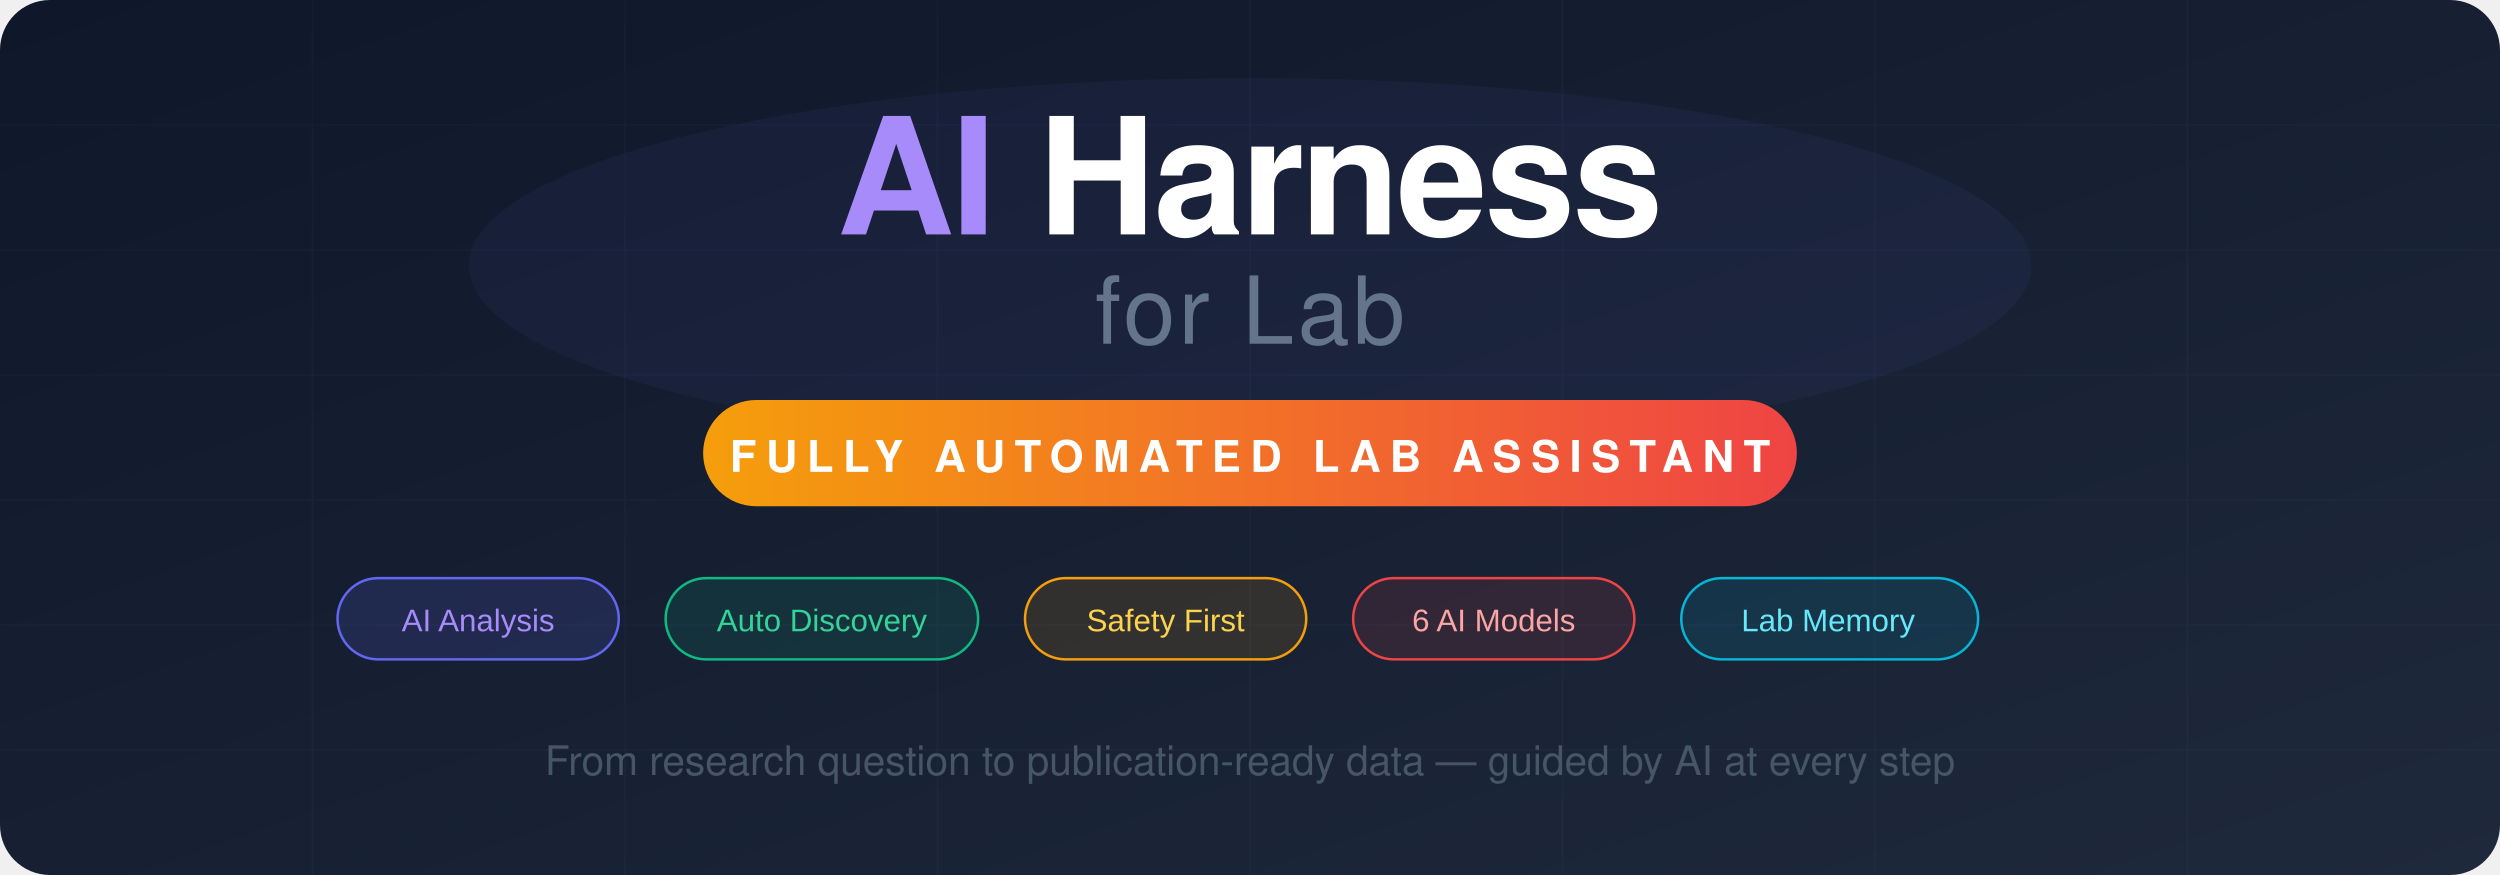
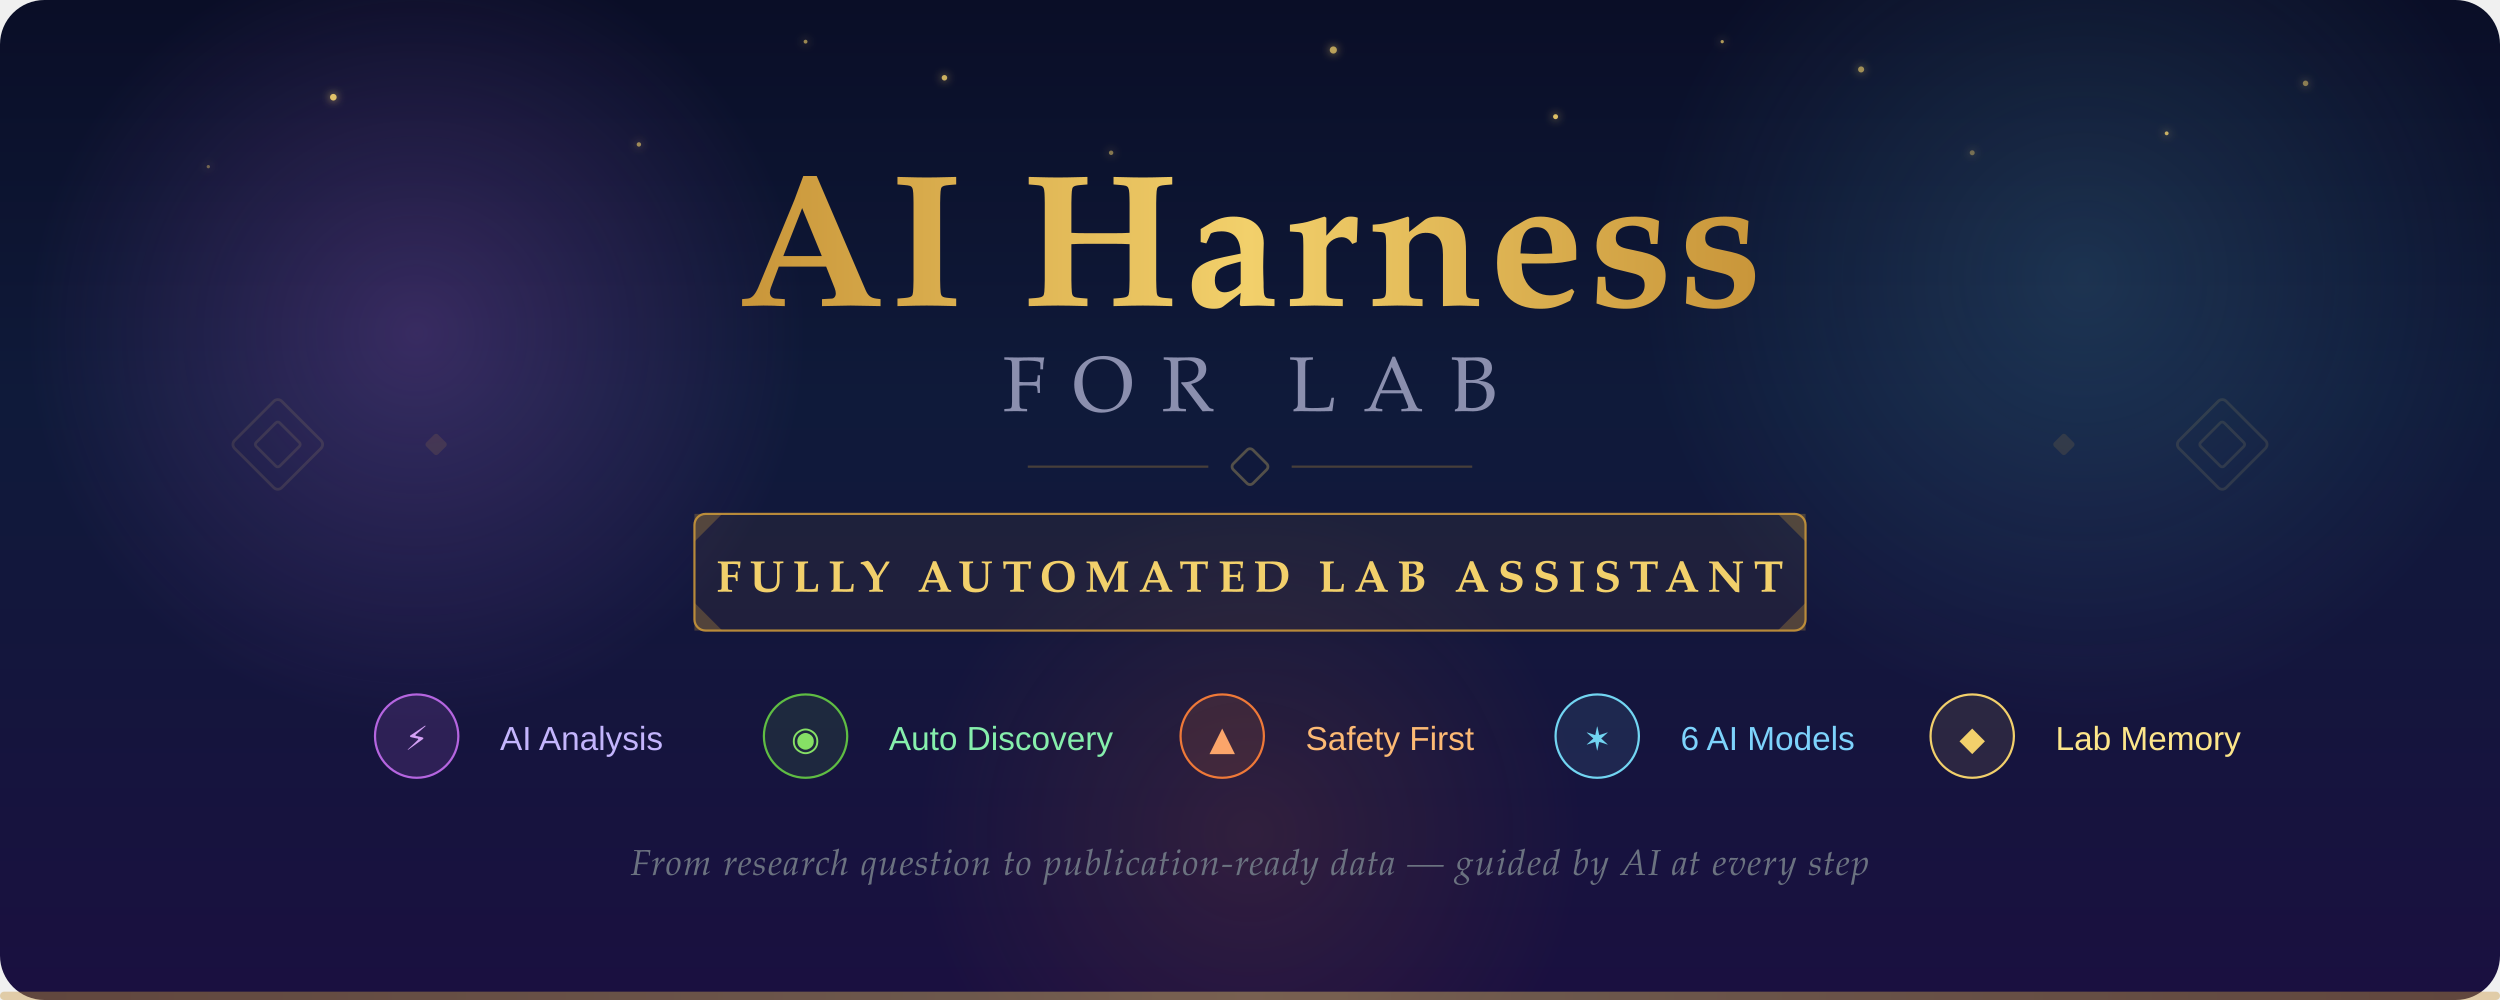
- <svg xmlns="http://www.w3.org/2000/svg" viewBox="0 0 800 280">
+ <svg xmlns="http://www.w3.org/2000/svg" viewBox="0 0 900 360">
  <defs>
-     <linearGradient id="hg1" x1="0%" y1="0%" x2="100%" y2="100%">
-       <stop offset="0%" style="stop-color:#6366F1" />
-       <stop offset="100%" style="stop-color:#8B5CF6" />
+     <linearGradient id="sky" x1="0%" y1="0%" x2="0%" y2="100%">
+       <stop offset="0%" style="stop-color:#0a0e27" />
+       <stop offset="40%" style="stop-color:#0f1a3a" />
+       <stop offset="100%" style="stop-color:#1a1040" />
    </linearGradient>
-     <linearGradient id="hg2" x1="0%" y1="0%" x2="100%" y2="0%">
-       <stop offset="0%" style="stop-color:#06B6D4" />
-       <stop offset="100%" style="stop-color:#3B82F6" />
+     <linearGradient id="gold" x1="0%" y1="0%" x2="100%" y2="0%">
+       <stop offset="0%" style="stop-color:#C9963A" />
+       <stop offset="50%" style="stop-color:#F2D06B" />
+       <stop offset="100%" style="stop-color:#C9963A" />
    </linearGradient>
-     <linearGradient id="hg3" x1="0%" y1="0%" x2="100%" y2="0%">
-       <stop offset="0%" style="stop-color:#F59E0B" />
-       <stop offset="100%" style="stop-color:#EF4444" />
-     </linearGradient>
-     <linearGradient id="hgBg" x1="0%" y1="0%" x2="100%" y2="100%">
-       <stop offset="0%" style="stop-color:#0F172A" />
-       <stop offset="100%" style="stop-color:#1E293B" />
-     </linearGradient>
+     <radialGradient id="electro" cx="50%" cy="50%">
+       <stop offset="0%" style="stop-color:#B565E0;stop-opacity:0.25" />
+       <stop offset="100%" style="stop-color:#B565E0;stop-opacity:0" />
+     </radialGradient>
+     <radialGradient id="cryo" cx="50%" cy="50%">
+       <stop offset="0%" style="stop-color:#72D5F2;stop-opacity:0.15" />
+       <stop offset="100%" style="stop-color:#72D5F2;stop-opacity:0" />
+     </radialGradient>
+     <radialGradient id="pyro" cx="50%" cy="50%">
+       <stop offset="0%" style="stop-color:#EF7938;stop-opacity:0.12" />
+       <stop offset="100%" style="stop-color:#EF7938;stop-opacity:0" />
+     </radialGradient>
+     <filter id="starGlow">
+       <feGaussianBlur stdDeviation="1.5" result="blur" />
+       <feMerge>
+         <feMergeNode in="blur" />
+         <feMergeNode in="SourceGraphic" />
+       </feMerge>
+     </filter>
  </defs>
-   <rect width="800" height="280" rx="16" fill="url(#hgBg)" />
-   <g opacity="0.04" stroke="#818CF8" stroke-width="0.5">
-     <line x1="0" y1="40" x2="800" y2="40" />
-     <line x1="0" y1="80" x2="800" y2="80" />
-     <line x1="0" y1="120" x2="800" y2="120" />
-     <line x1="0" y1="160" x2="800" y2="160" />
-     <line x1="0" y1="200" x2="800" y2="200" />
-     <line x1="0" y1="240" x2="800" y2="240" />
-     <line x1="100" y1="0" x2="100" y2="280" />
-     <line x1="200" y1="0" x2="200" y2="280" />
-     <line x1="300" y1="0" x2="300" y2="280" />
-     <line x1="400" y1="0" x2="400" y2="280" />
-     <line x1="500" y1="0" x2="500" y2="280" />
-     <line x1="600" y1="0" x2="600" y2="280" />
-     <line x1="700" y1="0" x2="700" y2="280" />
+   <rect width="900" height="360" rx="16" fill="url(#sky)" />
+   <circle cx="150" cy="120" r="140" fill="url(#electro)" />
+   <circle cx="750" cy="100" r="160" fill="url(#cryo)" />
+   <circle cx="450" cy="300" r="120" fill="url(#pyro)" />
+   <g fill="#F2D06B" filter="url(#starGlow)">
+     <circle cx="120" cy="35" r="1.2" opacity="0.9" />
+     <circle cx="230" cy="52" r="0.8" opacity="0.6" />
+     <circle cx="340" cy="28" r="1" opacity="0.8" />
+     <circle cx="480" cy="18" r="1.3" opacity="0.7" />
+     <circle cx="560" cy="42" r="0.9" opacity="0.9" />
+     <circle cx="670" cy="25" r="1.1" opacity="0.6" />
+     <circle cx="780" cy="48" r="0.7" opacity="0.8" />
+     <circle cx="830" cy="30" r="1" opacity="0.5" />
+     <circle cx="75" cy="60" r="0.6" opacity="0.4" />
+     <circle cx="400" cy="55" r="0.8" opacity="0.5" />
+     <circle cx="620" cy="15" r="0.6" opacity="0.7" />
+     <circle cx="290" cy="15" r="0.7" opacity="0.6" />
+     <circle cx="710" cy="55" r="0.9" opacity="0.4" />
  </g>
-   <ellipse cx="400" cy="85" rx="250" ry="60" fill="#6366F1" opacity="0.06" />
-   <text x="400" y="75" text-anchor="middle" font-family="Segoe UI, Helvetica, Arial, sans-serif" font-size="52" font-weight="800" fill="white" letter-spacing="-1">
-     <tspan fill="#A78BFA">AI</tspan> Harness
+   <g transform="translate(100, 160) rotate(45)" opacity="0.12" stroke="#F2D06B" stroke-width="1" fill="none">
+     <rect x="-12" y="-12" width="24" height="24" rx="2" />
+     <rect x="-6" y="-6" width="12" height="12" rx="1" />
+   </g>
+   <g transform="translate(800, 160) rotate(45)" opacity="0.12" stroke="#F2D06B" stroke-width="1" fill="none">
+     <rect x="-12" y="-12" width="24" height="24" rx="2" />
+     <rect x="-6" y="-6" width="12" height="12" rx="1" />
+   </g>
+   <g opacity="0.15">
+     <line x1="160" y1="160" x2="320" y2="160" stroke="url(#gold)" stroke-width="0.8" />
+     <line x1="580" y1="160" x2="740" y2="160" stroke="url(#gold)" stroke-width="0.8" />
+     <rect x="154" y="157" width="6" height="6" rx="1" fill="#C9963A" transform="rotate(45 157 160)" />
+     <rect x="740" y="157" width="6" height="6" rx="1" fill="#C9963A" transform="rotate(45 743 160)" />
+   </g>
+   <text x="450" y="110" text-anchor="middle" font-family="'Palatino Linotype', 'Book Antiqua', Palatino, Georgia, serif" font-size="68" font-weight="700" fill="url(#gold)" letter-spacing="2">
+     AI Harness
  </text>
-   <text x="400" y="110" text-anchor="middle" font-family="Segoe UI, Helvetica, Arial, sans-serif" font-size="30" font-weight="300" fill="#64748B" letter-spacing="1">
-     for Lab
+   <text x="450" y="148" text-anchor="middle" font-family="'Palatino Linotype', 'Book Antiqua', Palatino, Georgia, serif" font-size="28" font-weight="400" fill="#8B8FAE" letter-spacing="10">
+     FOR LAB
  </text>
-   <rect x="225" y="128" width="350" height="34" rx="17" fill="url(#hg3)" />
-   <text x="400" y="151" text-anchor="middle" font-family="Segoe UI, Helvetica, Arial, sans-serif" font-size="14" font-weight="700" fill="white" letter-spacing="3">
+   <g transform="translate(450, 168)" opacity="0.3">
+     <line x1="-80" y1="0" x2="-15" y2="0" stroke="#C9963A" stroke-width="0.8" />
+     <line x1="15" y1="0" x2="80" y2="0" stroke="#C9963A" stroke-width="0.8" />
+     <rect x="-5" y="-5" width="10" height="10" rx="1.5" fill="none" stroke="#F2D06B" stroke-width="1" transform="rotate(45 0 0)" />
+   </g>
+   <rect x="250" y="185" width="400" height="42" rx="4" fill="rgba(201,150,58,0.08)" stroke="#C9963A" stroke-width="0.8" opacity="0.9" />
+   <path d="M250 185 L260 185 L250 195 Z" fill="#C9963A" opacity="0.3" />
+   <path d="M650 185 L640 185 L650 195 Z" fill="#C9963A" opacity="0.3" />
+   <path d="M250 227 L260 227 L250 217 Z" fill="#C9963A" opacity="0.3" />
+   <path d="M650 227 L640 227 L650 217 Z" fill="#C9963A" opacity="0.3" />
+   <text x="450" y="213" text-anchor="middle" font-family="'Palatino Linotype', Georgia, serif" font-size="16" font-weight="600" fill="#F2D06B" letter-spacing="3">
    FULLY AUTOMATED LAB ASSISTANT
  </text>
-   <g transform="translate(0, 185)">
-     <rect x="108" y="0" width="90" height="26" rx="13" fill="rgba(99,102,241,0.15)" stroke="#6366F1" stroke-width="0.8" />
-     <text x="153" y="17" text-anchor="middle" font-family="Segoe UI, Arial" font-size="10" fill="#A78BFA">AI Analysis</text>
-     <rect x="213" y="0" width="100" height="26" rx="13" fill="rgba(16,185,129,0.12)" stroke="#10B981" stroke-width="0.8" />
-     <text x="263" y="17" text-anchor="middle" font-family="Segoe UI, Arial" font-size="10" fill="#34D399">Auto Discovery</text>
-     <rect x="328" y="0" width="90" height="26" rx="13" fill="rgba(245,158,11,0.12)" stroke="#F59E0B" stroke-width="0.8" />
-     <text x="373" y="17" text-anchor="middle" font-family="Segoe UI, Arial" font-size="10" fill="#FCD34D">Safety First</text>
-     <rect x="433" y="0" width="90" height="26" rx="13" fill="rgba(239,68,68,0.12)" stroke="#EF4444" stroke-width="0.8" />
-     <text x="478" y="17" text-anchor="middle" font-family="Segoe UI, Arial" font-size="10" fill="#FCA5A5">6 AI Models</text>
-     <rect x="538" y="0" width="95" height="26" rx="13" fill="rgba(6,182,212,0.12)" stroke="#06B6D4" stroke-width="0.8" />
-     <text x="585" y="17" text-anchor="middle" font-family="Segoe UI, Arial" font-size="10" fill="#67E8F9">Lab Memory</text>
+   <g transform="translate(0, 250)">
+     <g transform="translate(130, 0)">
+       <circle cx="20" cy="15" r="15" fill="rgba(181,101,224,0.15)" stroke="#B565E0" stroke-width="0.8" />
+       <text x="20" y="20" text-anchor="middle" font-family="Georgia, serif" font-size="12" fill="#D4A0F5">⚡</text>
+       <text x="50" y="20" font-family="'Segoe UI', Arial" font-size="12" fill="#C4B5FD">AI Analysis</text>
+     </g>
+     <g transform="translate(270, 0)">
+       <circle cx="20" cy="15" r="15" fill="rgba(95,189,67,0.12)" stroke="#5FBD43" stroke-width="0.8" />
+       <text x="20" y="20" text-anchor="middle" font-family="Georgia, serif" font-size="12" fill="#86E065">◉</text>
+       <text x="50" y="20" font-family="'Segoe UI', Arial" font-size="12" fill="#86EFAC">Auto Discovery</text>
+     </g>
+     <g transform="translate(420, 0)">
+       <circle cx="20" cy="15" r="15" fill="rgba(239,121,56,0.12)" stroke="#EF7938" stroke-width="0.8" />
+       <text x="20" y="20" text-anchor="middle" font-family="Georgia, serif" font-size="12" fill="#FBA56A">▲</text>
+       <text x="50" y="20" font-family="'Segoe UI', Arial" font-size="12" fill="#FDBA74">Safety First</text>
+     </g>
+     <g transform="translate(555, 0)">
+       <circle cx="20" cy="15" r="15" fill="rgba(114,213,242,0.1)" stroke="#72D5F2" stroke-width="0.8" />
+       <text x="20" y="20" text-anchor="middle" font-family="Georgia, serif" font-size="12" fill="#72D5F2">✶</text>
+       <text x="50" y="20" font-family="'Segoe UI', Arial" font-size="12" fill="#7DD3FC">6 AI Models</text>
+     </g>
+     <g transform="translate(690, 0)">
+       <circle cx="20" cy="15" r="15" fill="rgba(242,208,107,0.1)" stroke="#F2D06B" stroke-width="0.8" />
+       <text x="20" y="20" text-anchor="middle" font-family="Georgia, serif" font-size="12" fill="#F2D06B">◆</text>
+       <text x="50" y="20" font-family="'Segoe UI', Arial" font-size="12" fill="#FDE68A">Lab Memory</text>
+     </g>
  </g>
-   <text x="400" y="248" text-anchor="middle" font-family="Segoe UI, Helvetica, Arial, sans-serif" font-size="13" fill="#475569">
+   <text x="450" y="315" text-anchor="middle" font-family="'Palatino Linotype', Georgia, serif" font-size="13" fill="#6B7280" font-style="italic" letter-spacing="0.5">
    From research question to publication-ready data — guided by AI at every step
  </text>
+   <rect x="0" y="357" width="900" height="3" rx="1.5" fill="url(#gold)" opacity="0.4" />
</svg>
